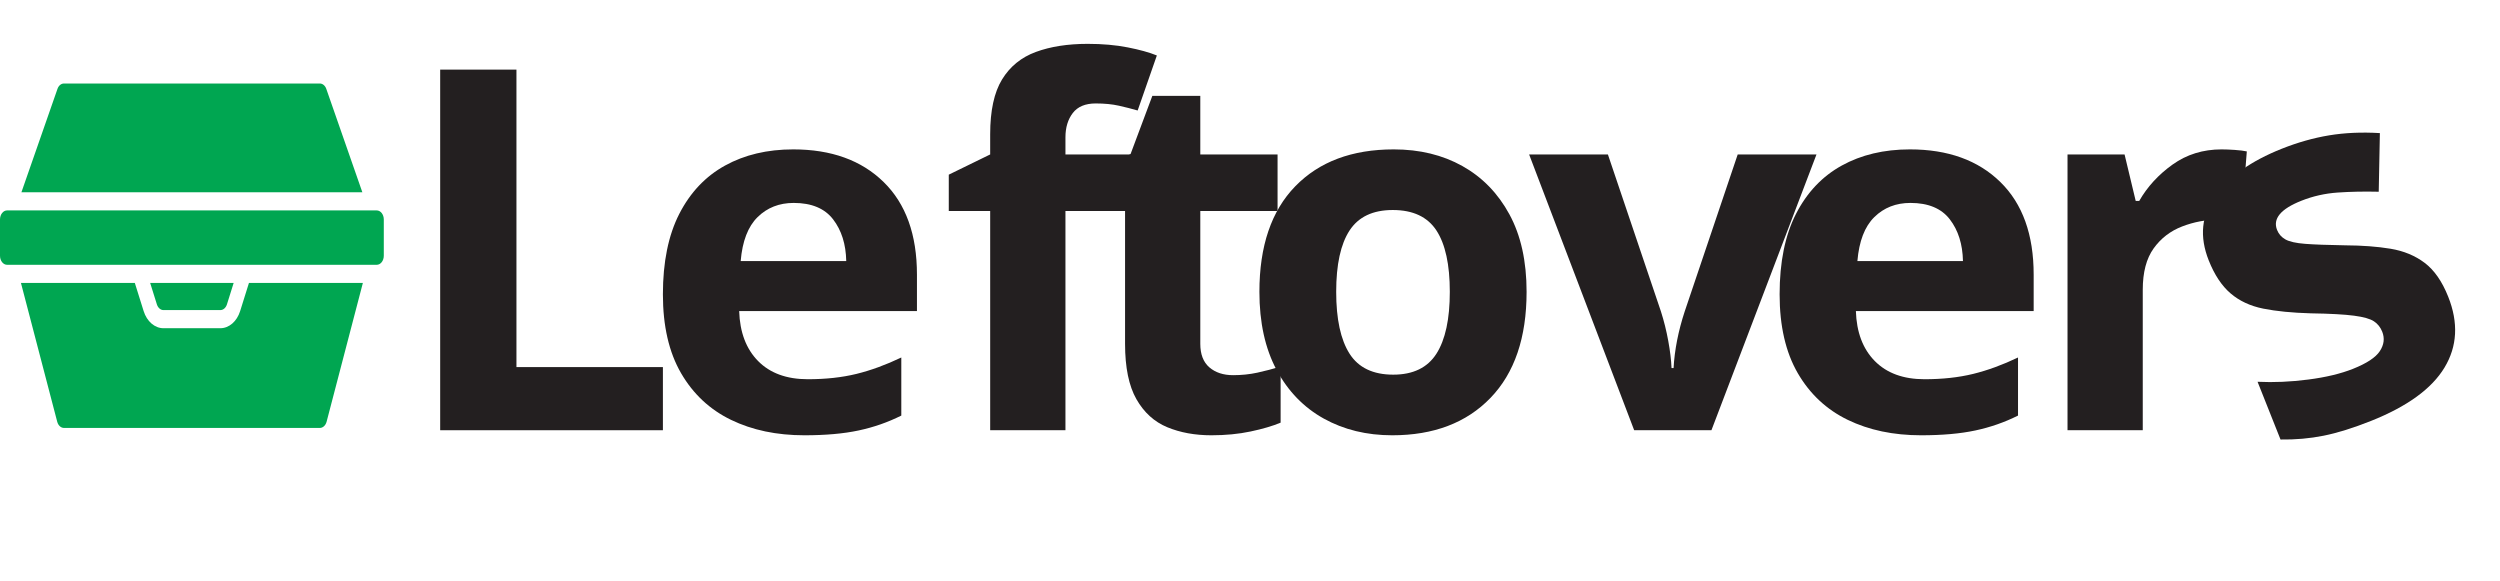
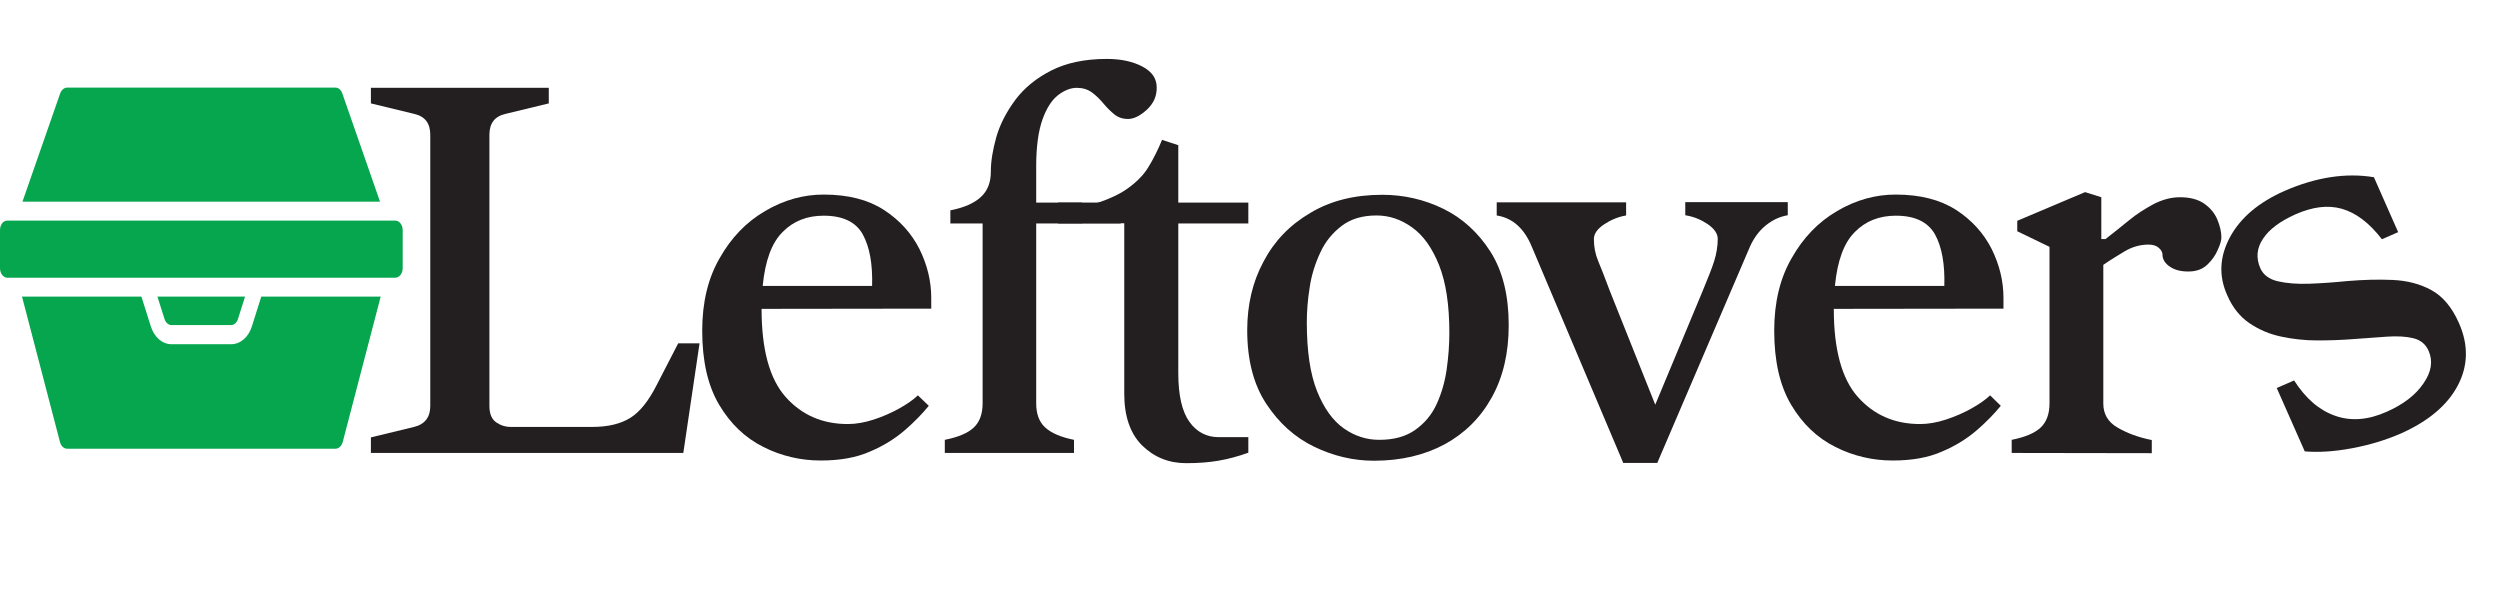
- <svg xmlns="http://www.w3.org/2000/svg" id="Layer_1" data-name="Layer 1" viewBox="0 0 1290.66 299.81">
-   <defs>
-     <style>
-       .cls-1 {
-         letter-spacing: -.02em;
-       }
- 
-       .cls-2 {
-         letter-spacing: -.01em;
-       }
- 
-       .cls-3 {
-         letter-spacing: -.04em;
-       }
- 
-       .cls-4 {
-         letter-spacing: 0em;
-       }
- 
-       .cls-5 {
-         fill: #00a651;
-         fill-rule: evenodd;
-       }
- 
-       .cls-6 {
-         letter-spacing: .34em;
-       }
- 
-       .cls-6, .cls-7 {
-         fill: #231f20;
-         font-family: RethinkSans-ExtraBold, 'Rethink Sans';
-         font-size: 260.75px;
-         font-weight: 700;
-       }
- 
-       .cls-8 {
-         letter-spacing: -.22em;
-       }
-     </style>
-   </defs>
-   <text class="cls-7" transform="translate(203.78 222.11)">
-     <tspan class="cls-3" x="0" y="0">L</tspan>
-     <tspan class="cls-4" x="126.72" y="0">ef</tspan>
-     <tspan class="cls-2" x="352.53" y="0">t</tspan>
-     <tspan class="cls-1" x="434.67" y="0">ov</tspan>
-     <tspan x="703.24" y="0">e</tspan>
-     <tspan class="cls-8" x="843.26" y="0">r</tspan>
-   </text>
-   <text class="cls-6" transform="translate(1168.32 236.67) rotate(-21.69)">
-     <tspan x="0" y="0">s</tspan>
-   </text>
-   <path class="cls-5" d="M128.53,146.06l-4.56,14.56c-1.68,5.34-5.73,8.83-10.23,8.83h-29.35c-4.49,0-8.55-3.49-10.23-8.83l-4.56-14.56H10.81l18.73,71.67c.5,1.91,1.91,3.2,3.49,3.2H165.12c1.57,0,2.98-1.29,3.49-3.2l18.73-71.67s-58.8,0-58.8,0Zm-7.9,0h-43.11l3.47,11.09c.57,1.77,1.91,2.94,3.41,2.94h29.35c1.5,0,2.84-1.17,3.41-2.94l3.47-11.09Zm77.51-32.75c0-2.59-1.64-4.68-3.67-4.68H3.67c-2.03,0-3.67,2.09-3.67,4.68v18.72c0,2.59,1.64,4.68,3.67,4.68H194.47c2.03,0,3.67-2.09,3.67-4.68v-18.72ZM11.07,99.26H187.07l-18.61-53.36c-.58-1.7-1.9-2.79-3.35-2.79H33.02c-1.45,0-2.77,1.09-3.35,2.79,0,0-18.61,53.36-18.61,53.36Z" />
+ <svg xmlns="http://www.w3.org/2000/svg" version="1.1" id="Layer_1" x="0px" y="0px" viewBox="0 0 1124.3 264.7" style="enable-background:new 0 0 1124.3 264.7;" xml:space="preserve">
+   <style type="text/css">
+ 	.st0{fill-rule:evenodd;clip-rule:evenodd;fill:#06A64F;}
+ 	.st1{fill:#231F20;}
+ </style>
+   <path class="st0" d="M117.5,133.4l-4.2,13.3c-1.5,4.9-5.2,8.1-9.3,8.1H77.1c-4.1,0-7.8-3.2-9.3-8.1l-4.2-13.3H9.9L27,198.9  c0.5,1.8,1.8,2.9,3.2,2.9h120.7c1.4,0,2.7-1.2,3.2-2.9l17.1-65.5L117.5,133.4L117.5,133.4z M110.2,133.4H70.8l3.2,10.1  c0.5,1.6,1.8,2.7,3.1,2.7h26.8c1.4,0,2.6-1.1,3.1-2.7L110.2,133.4z M181.1,103.5c0-2.4-1.5-4.3-3.4-4.3H3.3c-1.9,0-3.3,1.9-3.3,4.3  v17.1c0,2.4,1.5,4.3,3.3,4.3h174.4c1.9,0,3.4-1.9,3.4-4.3V103.5z M10.1,90.7h160.8l-17-48.8c-0.5-1.5-1.7-2.5-3.1-2.5H30.2  c-1.3,0-2.5,1-3.1,2.5L10.1,90.7L10.1,90.7L10.1,90.7z" />
+   <g>
+     <path class="st1" d="M314.6,154.4l-7.3,49.3H166.8v-7l19.4-4.7c4.9-1.2,7.3-4.4,7.3-9.4v-122c0-5.2-2.4-8.3-7.3-9.4l-19.4-4.7v-7   h80v7l-19.4,4.7c-4.9,1.1-7.3,4.2-7.3,9.4v122c0,3.4,1,5.9,3,7.3s4.2,2.1,6.7,2.1h36.4c7.3,0,13-1.4,17.3-4.1   c4.3-2.7,8.2-7.6,11.8-14.7l9.7-18.8L314.6,154.4L314.6,154.4z" />
+     <path class="st1" d="M342.5,138.9v0.2c0,18.1,3.6,31.3,10.8,39.4c7.2,8.1,16.5,12.2,28,12.2c3.7,0,7.6-0.7,11.6-2   c4-1.3,7.9-3,11.5-5c3.6-2,6.4-4,8.4-5.9l4.9,4.7c-2.8,3.4-6.3,7.1-10.7,10.9c-4.4,3.8-9.6,7.1-15.8,9.7c-6.1,2.7-13.5,4-22.1,4   c-9,0-17.7-2-25.8-6.1c-8.2-4.1-14.8-10.4-19.9-19s-7.6-19.7-7.6-33.3c0-12.7,2.6-23.6,7.9-32.7c5.2-9.2,12-16.2,20.4-21.1   c8.3-4.9,17.1-7.4,26.3-7.4c11,0,20,2.3,27.1,6.9s12.4,10.5,16,17.6c3.5,7.1,5.3,14.4,5.3,21.9v4.9L342.5,138.9L342.5,138.9z    M343,128.6h49.2c0.3-9.8-1.1-17.6-4.2-23.2c-3.1-5.6-9-8.4-17.6-8.4c-7.4,0-13.6,2.4-18.4,7.3C347.1,109.1,344.1,117.2,343,128.6   L343,128.6z" />
+     <path class="st1" d="M424.9,203.7v-5.9c6.1-1.2,10.5-3.1,13.1-5.6c2.6-2.5,3.9-6.1,3.9-10.8v-80.9h-14.5v-5.9   c6.1-1.2,10.7-3.2,13.7-6c3-2.7,4.5-6.5,4.5-11.4s0.9-9.9,2.5-15.7c1.7-5.8,4.6-11.3,8.6-16.7c4-5.3,9.4-9.7,16.1-13.1   c6.7-3.4,15-5.2,24.9-5.2c6.3,0,11.6,1.1,16,3.4c4.4,2.3,6.5,5.4,6.5,9.5s-1.5,7.2-4.5,10c-3,2.7-5.8,4.1-8.4,4.1   c-2.4,0-4.5-0.7-6.2-2.1c-1.7-1.4-3.3-3-4.9-4.9s-3.2-3.5-5.1-4.9s-4.2-2.1-6.9-2.1s-5.5,1.1-8.4,3.3c-2.8,2.2-5.2,5.9-7,11   s-2.8,12.1-2.8,20.9v16.4h20.6v9.4h-20.6v80.9c0,4.7,1.3,8.3,4,10.8s7,4.4,13,5.6v5.9L424.9,203.7L424.9,203.7z" />
+     <path class="st1" d="M529.9,65.3v25.8h31.5v9.4h-31.5v67.3c0,10,1.7,17.3,5,21.9c3.3,4.6,7.7,6.9,13.2,6.9h13.3v7   c-4.8,1.7-9.3,2.9-13.5,3.6c-4.1,0.7-8.9,1.1-14.4,1.1c-7.9,0-14.5-2.7-19.9-8c-5.3-5.3-8-13.1-8-23.2v-76.7h-19.4v-7   c8.9-2.3,15.5-5,20-8c4.4-3,7.8-6.3,10.1-10c2.3-3.7,4.4-7.9,6.3-12.5L529.9,65.3L529.9,65.3z" />
+     <path class="st1" d="M617.9,207.2c-9.2,0-18.2-2.1-26.9-6.3s-15.9-10.7-21.6-19.4c-5.7-8.7-8.5-19.7-8.5-33   c0-11.4,2.4-21.7,7.3-30.8c4.8-9.2,11.8-16.5,21-21.9c9.1-5.5,19.9-8.2,32.4-8.2c9.7,0,18.9,2.1,27.5,6.3s15.7,10.7,21.2,19.3   c5.5,8.7,8.2,19.7,8.2,33c0,12.5-2.5,23.3-7.6,32.5s-12.2,16.2-21.2,21.1C640.6,204.7,630,207.2,617.9,207.2L617.9,207.2z    M620.3,197.8c6.6,0,12-1.5,16.2-4.5c4.2-3,7.4-6.8,9.6-11.6c2.2-4.8,3.7-10,4.5-15.6c0.8-5.6,1.2-11.1,1.2-16.4   c0-12.5-1.5-22.6-4.6-30.4s-7.1-13.4-12.1-17c-5-3.6-10.3-5.4-16-5.4c-6.3,0-11.5,1.5-15.6,4.6s-7.4,7-9.7,12   c-2.3,4.9-4,10.2-4.8,15.7c-0.9,5.6-1.3,10.8-1.3,15.8c0,12.8,1.5,23.1,4.6,30.9c3.1,7.7,7.1,13.3,12.1,16.8   S614.7,197.8,620.3,197.8L620.3,197.8z" />
+     <path class="st1" d="M730.1,208.4L688.9,111c-3.4-8.3-8.7-13-15.8-14.1v-5.9h58.2v5.9c-3.6,0.6-6.9,2-9.9,4s-4.6,4.2-4.6,6.6   c0,3.4,0.6,6.7,1.9,9.8c1.3,3.1,3.1,7.7,5.3,13.6l20.4,51.1l21.3-51.1c2.4-5.8,4.2-10.3,5.2-13.5c1-3.2,1.6-6.5,1.6-10   c0-2.3-1.5-4.5-4.5-6.6c-3-2-6.3-3.4-10.1-4v-5.9h46.1v5.9c-3.6,0.6-6.8,2.1-9.8,4.5s-5.4,5.6-7.2,9.6l-41.7,97.3H730.1   L730.1,208.4z" />
+     <path class="st1" d="M824.7,138.9v0.2c0,18.1,3.6,31.3,10.8,39.4c7.2,8.1,16.5,12.2,28,12.2c3.7,0,7.6-0.7,11.6-2   c4-1.3,7.9-3,11.5-5s6.4-4,8.4-5.9l4.8,4.7c-2.8,3.4-6.3,7.1-10.7,10.9c-4.4,3.8-9.6,7.1-15.8,9.7c-6.1,2.7-13.5,4-22.1,4   c-9,0-17.7-2-25.8-6.1c-8.2-4.1-14.8-10.4-19.9-19s-7.6-19.7-7.6-33.3c0-12.7,2.6-23.6,7.9-32.7c5.2-9.2,12-16.2,20.4-21.1   c8.3-4.9,17.1-7.4,26.3-7.4c11,0,20,2.3,27.2,6.9c7.1,4.6,12.4,10.5,16,17.6c3.5,7.1,5.3,14.4,5.3,21.9v4.9L824.7,138.9   L824.7,138.9z M825.2,128.6h49.2c0.3-9.8-1.1-17.6-4.2-23.2c-3.2-5.6-9-8.4-17.6-8.4c-7.4,0-13.6,2.4-18.4,7.3   C829.3,109.1,826.3,117.2,825.2,128.6L825.2,128.6z" />
+     <path class="st1" d="M904.7,203.7v-5.9c6.1-1.2,10.5-3.1,13.1-5.6c2.6-2.5,3.9-6.1,3.9-10.8V111l-14.5-7v-4.7l30.5-12.9l7.3,2.3   v18.8h1.9c3.4-2.7,6.9-5.4,10.4-8.3c3.5-2.9,7.3-5.3,11.2-7.4c3.9-2,7.8-3.1,11.9-3.1c4.5,0,8.2,1,10.9,2.9c2.8,2,4.7,4.3,5.9,7.2   s1.8,5.5,1.8,8c0,1.2-0.5,3.1-1.6,5.5c-1,2.4-2.6,4.7-4.7,6.7c-2.1,2-4.9,3.1-8.5,3.1s-6.2-0.7-8.4-2.2c-2.2-1.5-3.3-3.3-3.3-5.5   c0-0.9-0.5-1.9-1.6-2.9s-2.6-1.5-4.7-1.5c-3.7,0-7.2,1-10.5,2.9c-3.3,2-6.6,4-9.8,6.2v62.4c0,4.7,2.1,8.3,6.4,10.8   c4.3,2.5,9.4,4.4,15.4,5.6v5.9L904.7,203.7L904.7,203.7z" />
+     <path class="st1" d="M1067.6,79.7l10.9,24.7l-7.3,3.2c-5.7-7.4-11.7-11.9-18-13.7s-13.2-0.9-20.9,2.5c-6.9,3.1-11.8,6.7-14.6,11   c-2.8,4.2-3.2,8.6-1.2,13.2c1.3,3,4,5,7.9,5.9s8.7,1.3,14.1,1.1c5.5-0.2,11.2-0.6,17.1-1.2c7.2-0.6,14-0.8,20.5-0.5   s12.3,1.8,17.4,4.6c5.1,2.8,9.2,7.7,12.3,14.7c4.4,9.9,4.2,19.3-0.5,28.2s-13.3,16.1-25.7,21.6c-6.7,2.9-13.9,5.1-21.9,6.6   s-15,1.9-21.2,1.4l-12.6-28.5l7.8-3.4c5.2,8.1,11.3,13.4,18.5,15.9c7.1,2.5,14.8,1.9,23.1-1.8c7.5-3.3,13.1-7.6,16.6-12.8   c3.6-5.2,4.3-10,2.3-14.6c-1.3-3-3.6-4.9-6.9-5.7s-7.2-1-11.8-0.7c-4.6,0.3-9.7,0.7-15.2,1.1c-5.1,0.4-10.5,0.6-16.1,0.6   c-5.6,0-11-0.6-16.2-1.7c-5.3-1.1-10-3.1-14.3-6c-4.3-2.9-7.7-7.1-10.1-12.7c-3.9-8.7-3.4-17.4,1.3-26.1   c4.7-8.7,12.9-15.6,24.4-20.7C1041.5,79.7,1055,77.6,1067.6,79.7L1067.6,79.7z" />
+   </g>
+   <rect x="475.8" y="91.1" class="st1" width="28.2" height="9.4" />
</svg>
